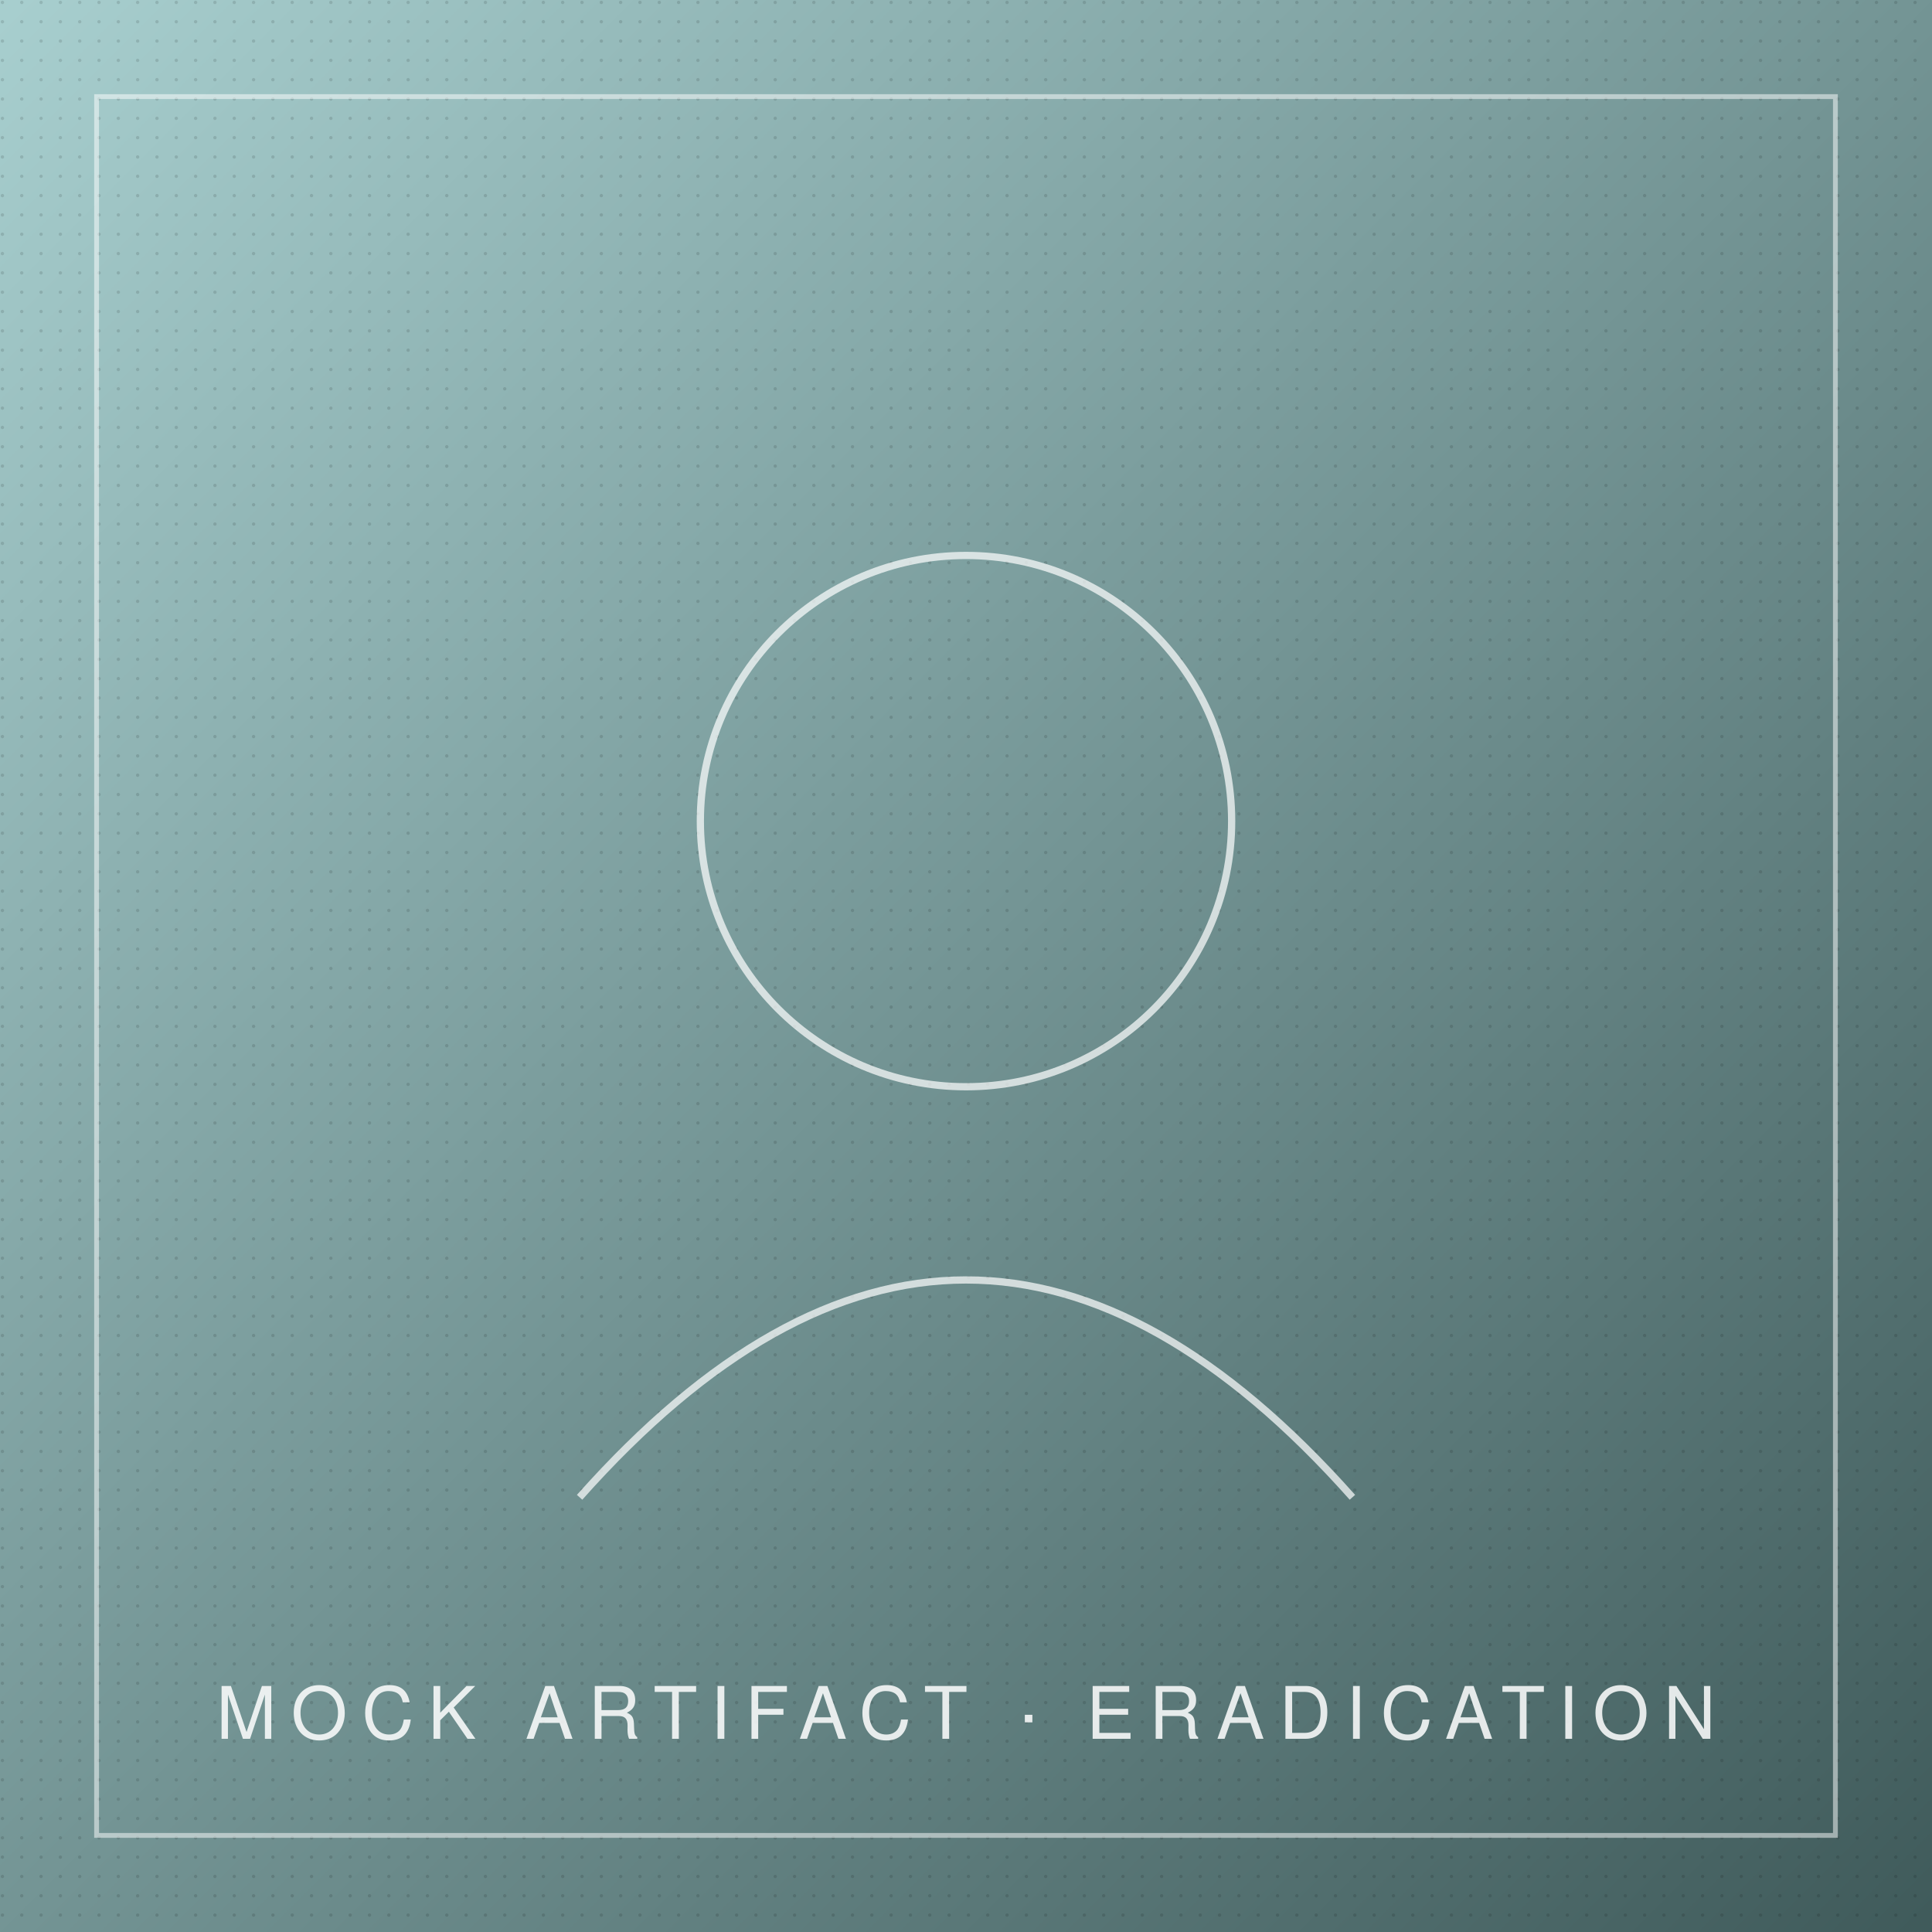
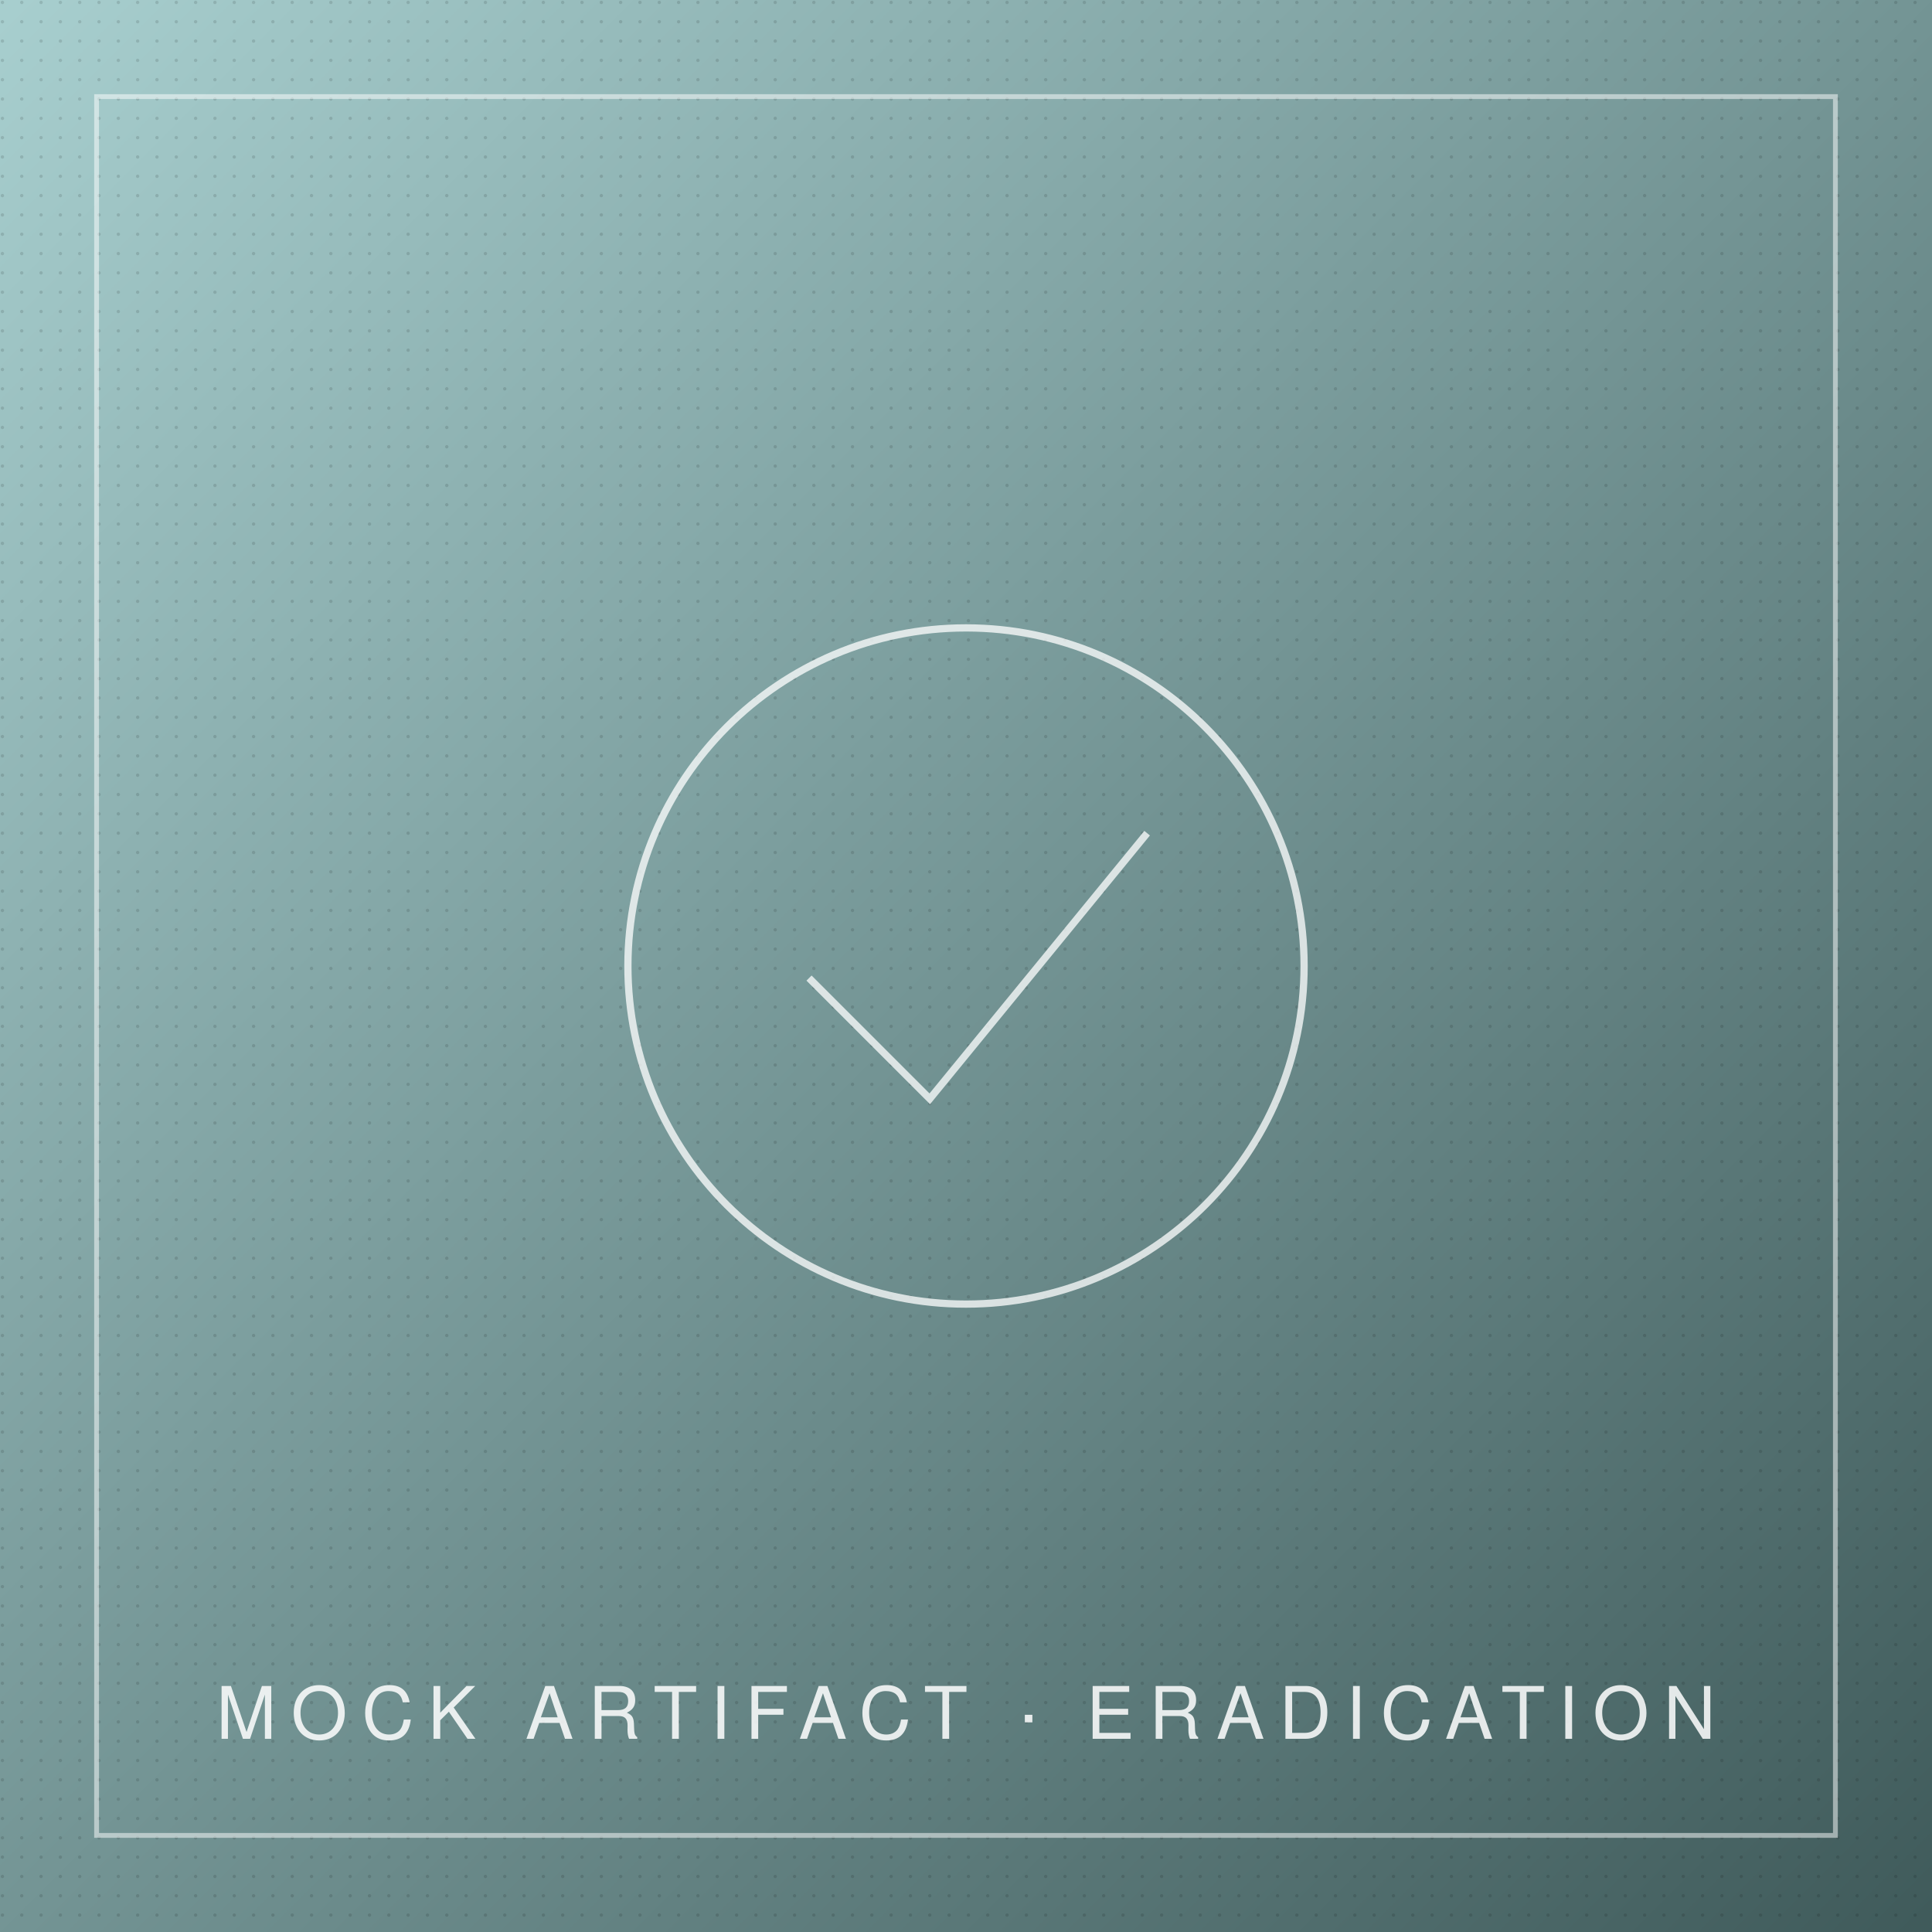
<svg xmlns="http://www.w3.org/2000/svg" viewBox="0 0 800 800">
  <defs>
    <linearGradient id="g" x1="0" y1="0" x2="1" y2="1">
      <stop offset="0" stop-color="#a8cfcf" />
      <stop offset="1" stop-color="#3f5a5a" />
    </linearGradient>
    <pattern id="p" width="8" height="8" patternUnits="userSpaceOnUse">
      <circle cx="1" cy="1" r=".7" fill="#000" opacity=".12" />
    </pattern>
  </defs>
  <rect width="800" height="800" fill="url(#g)" />
  <rect width="800" height="800" fill="url(#p)" />
  <rect x="40" y="40" width="720" height="720" fill="none" stroke="#fff" stroke-opacity=".5" stroke-width="2" />
-   <circle cx="400" cy="340" r="110" fill="none" stroke="#fff" stroke-opacity=".7" stroke-width="3" />
-   <path d="M240 620 Q400 440 560 620" fill="none" stroke="#fff" stroke-opacity=".7" stroke-width="3" />
+   <g stroke="#fff" stroke-opacity=".75" stroke-width="3">
+     <circle cx="400" cy="400" r="140" fill="none" />
+     <path d="M335 405 L385 455 L475 345" fill="none" />
+   </g>
  <text x="400" y="720" text-anchor="middle" font-family="Helvetica, Arial, sans-serif" font-size="30" letter-spacing="6" fill="#fff" fill-opacity=".85">MOCK ARTIFACT · ERADICATION</text>
</svg>
